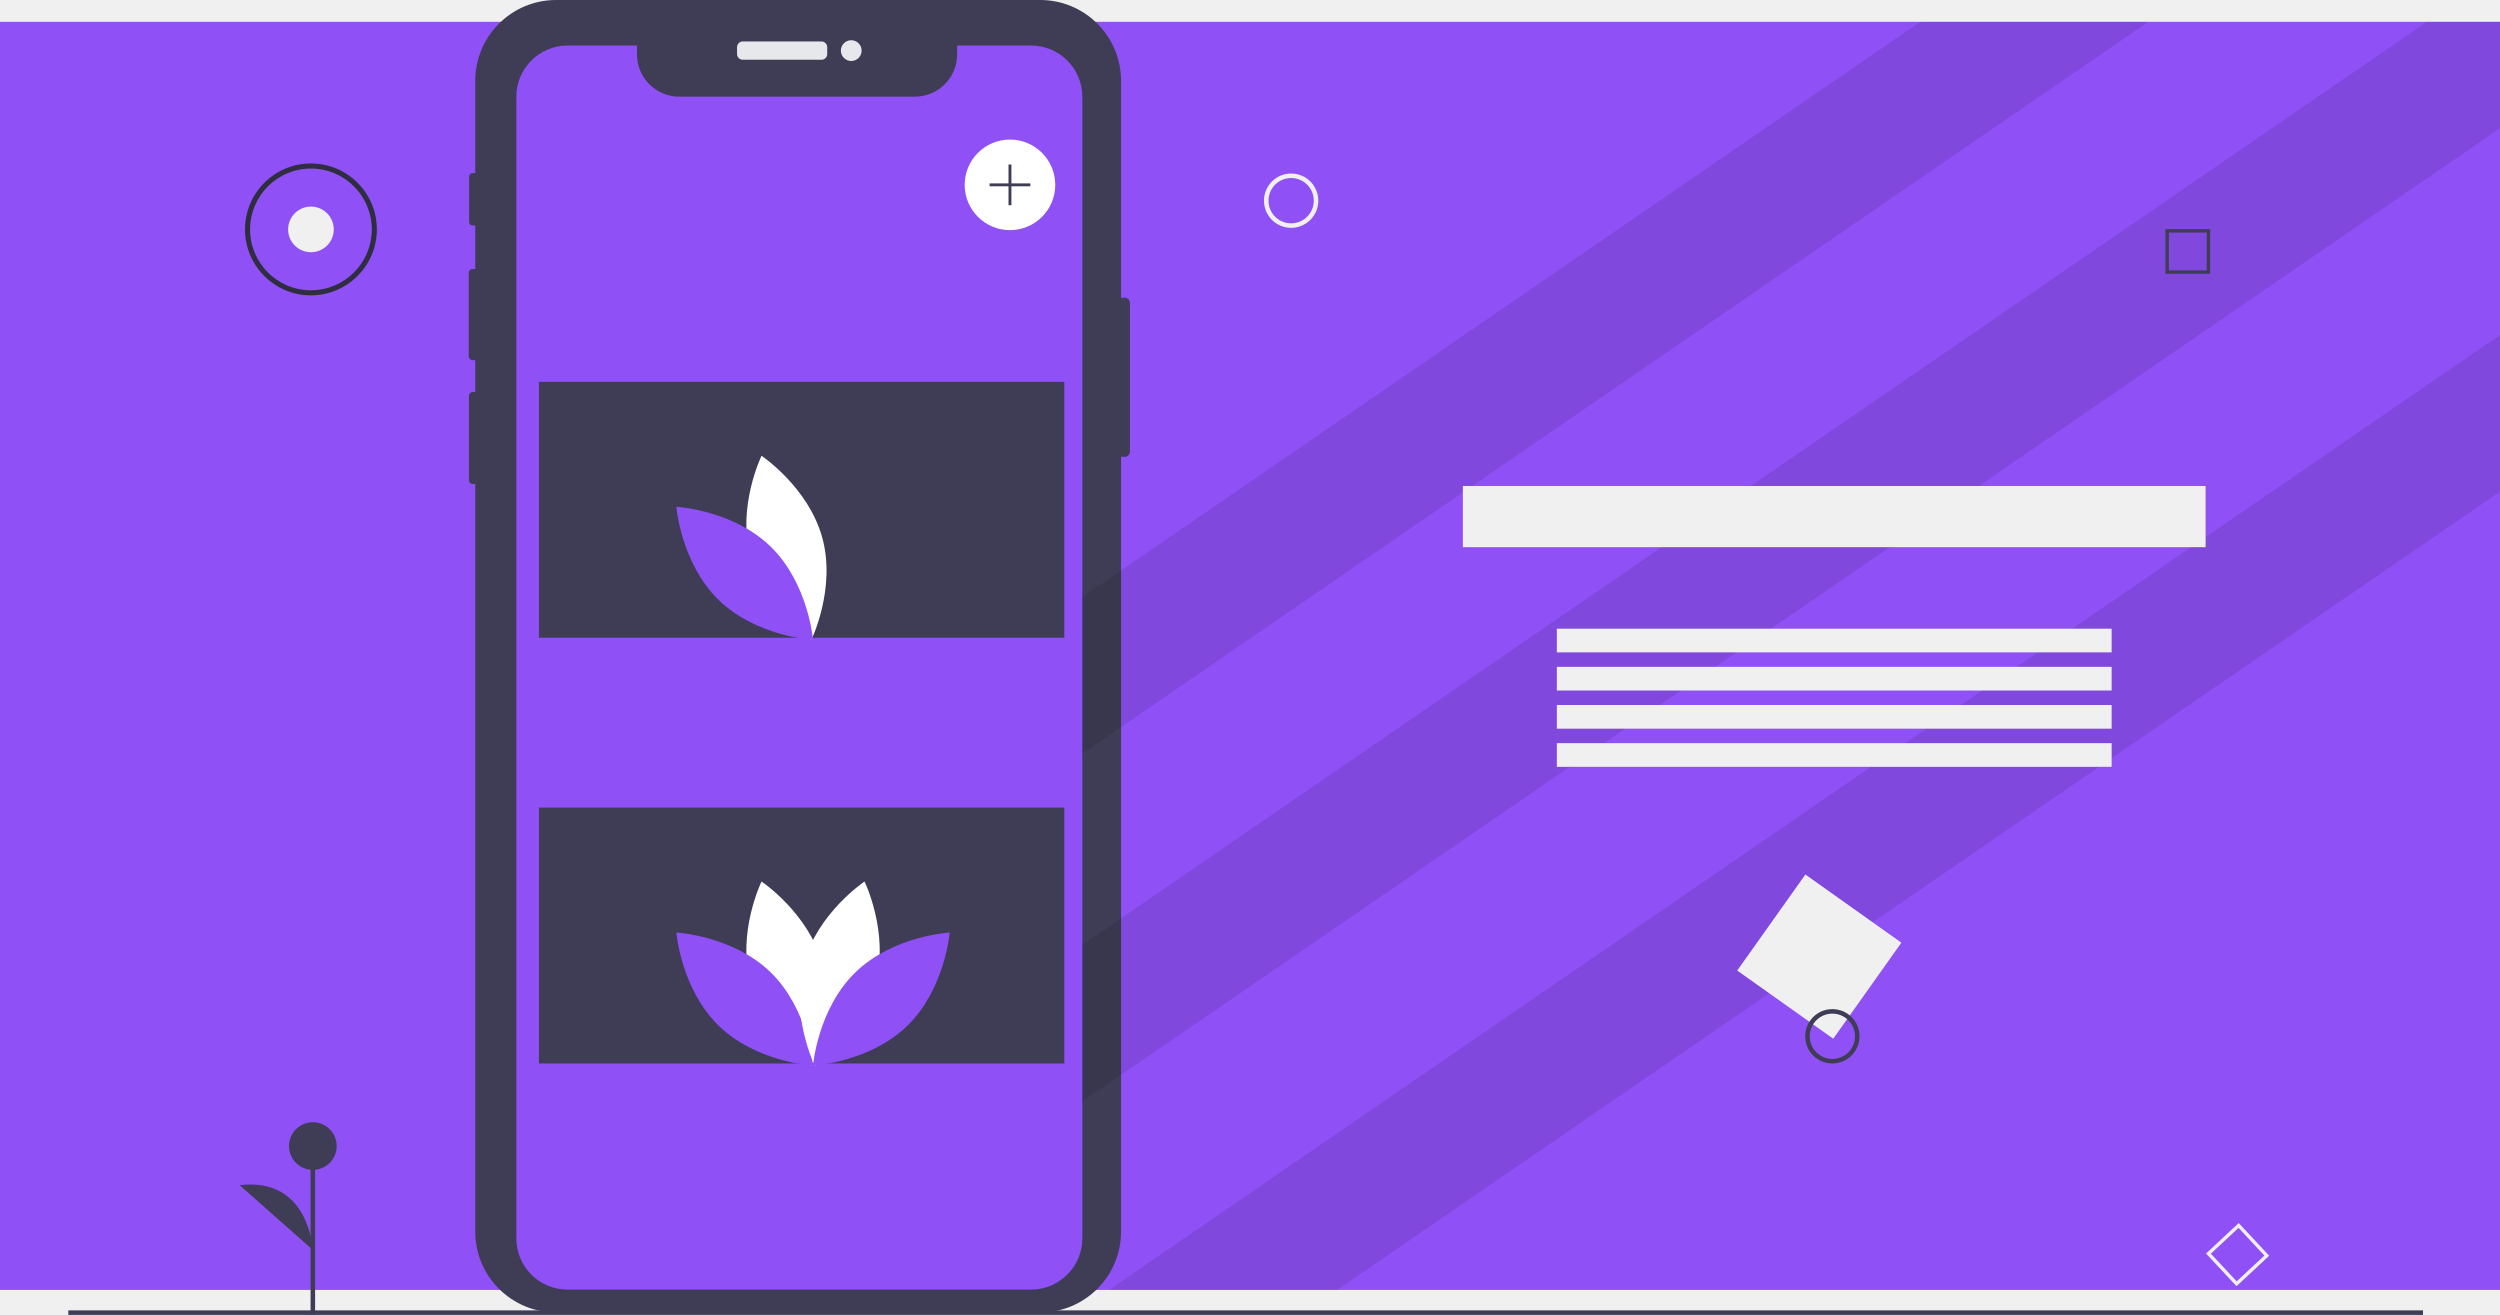
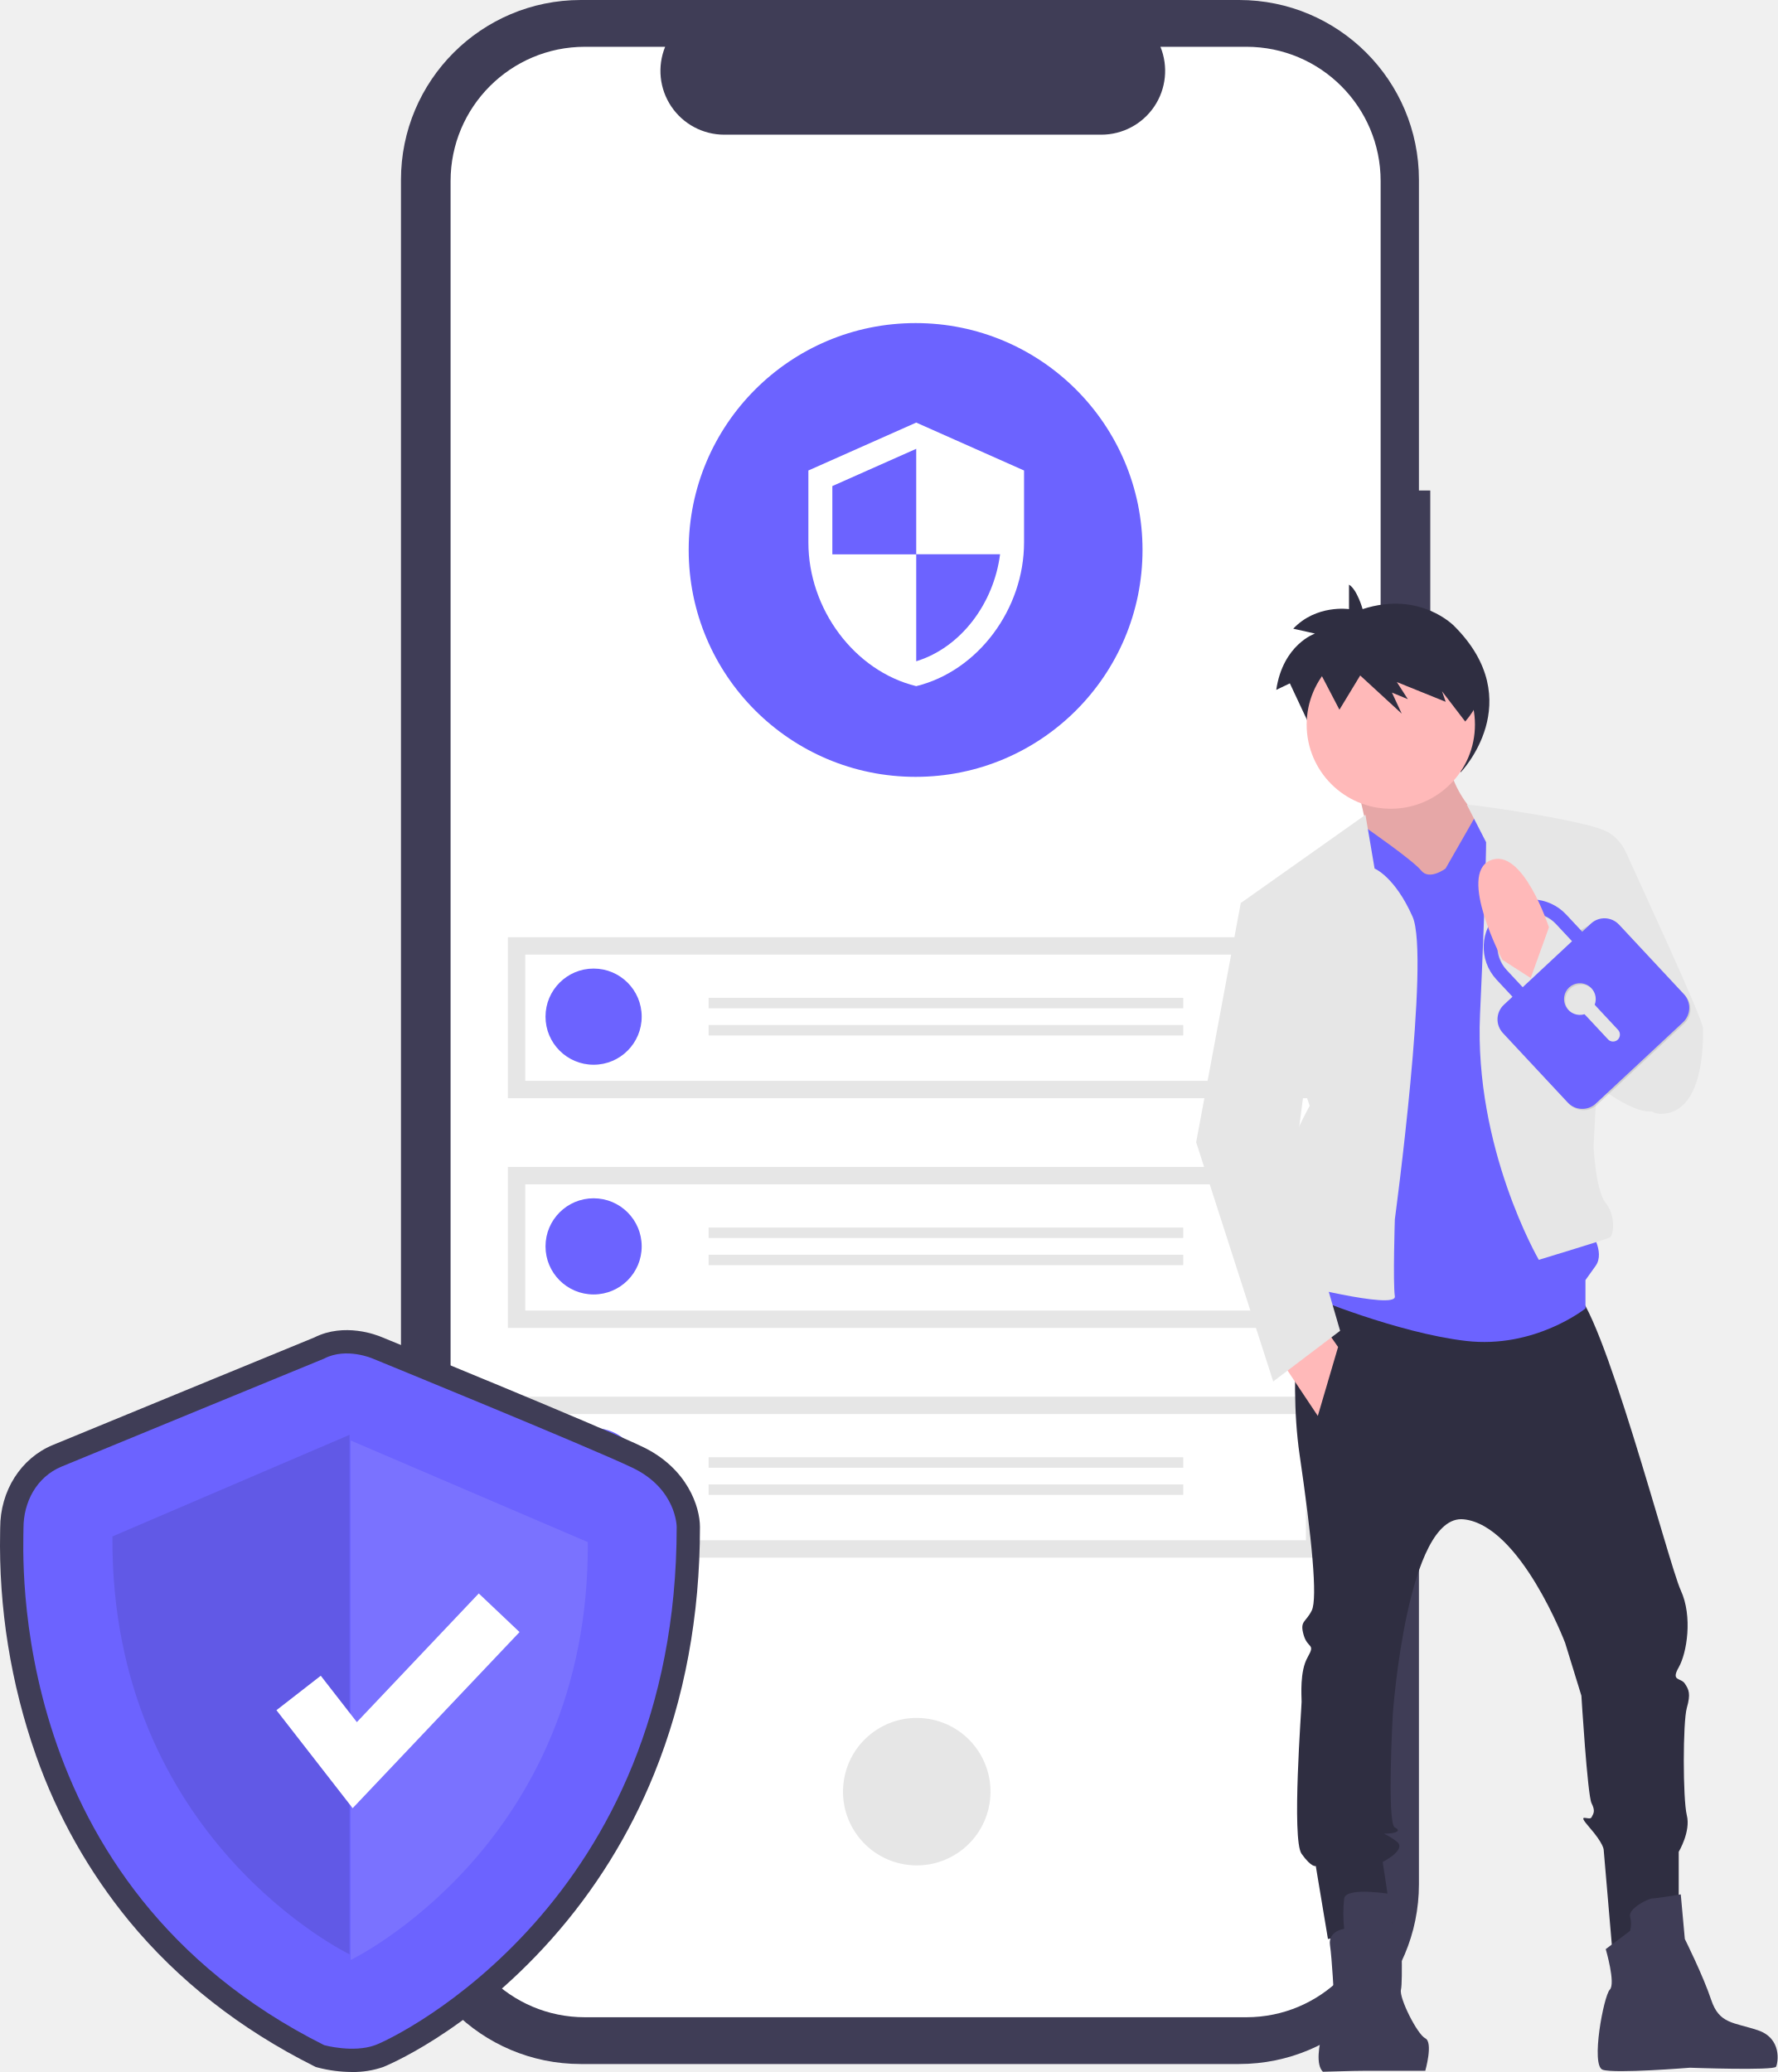
- <svg xmlns="http://www.w3.org/2000/svg" id="a07da818-cf00-4494-8aa7-da1849f04f60" data-name="Layer 1" width="1104" height="580.701" viewBox="0 0 1104 580.701">
-   <rect y="9.63" width="1104" height="560" fill="#8f50f5" />
-   <path d="M546.975,292.91v65.68a2.296,2.296,0,0,1-2.29,2.29h-1.63V703.03a35.702,35.702,0,0,1-35.7,35.7H293.565a35.693,35.693,0,0,1-35.69-35.7V372.88h-1.18a1.618,1.618,0,0,1-1.62-1.61V333.89a1.62,1.62,0,0,1,1.62-1.62h1.18V318.19H256.685a1.696,1.696,0,0,1-1.69-1.7V279.62a1.694,1.694,0,0,1,1.69-1.69H257.875V258.71h-1.21a1.498,1.498,0,0,1-1.5-1.5V237.09a1.507,1.507,0,0,1,1.5-1.51H257.875V194.84a35.691,35.691,0,0,1,35.69-35.69H507.355a35.7,35.7,0,0,1,35.7,35.69v95.78H544.685A2.296,2.296,0,0,1,546.975,292.91Z" transform="translate(-48 -159.15)" fill="#3f3d56" />
-   <polygon points="948.7 9.63 476.02 334.13 443.76 287.14 848 9.63 948.7 9.63" opacity="0.1" />
-   <polygon points="1104 9.63 1104 56.62 439.02 513.13 406.76 466.14 1071.75 9.63 1104 9.63" opacity="0.1" />
-   <polygon points="1104 147.95 1104 217.08 590.46 569.63 489.75 569.63 1104 147.95" opacity="0.1" />
-   <rect x="30.172" y="578.662" width="1039.828" height="2" fill="#3f3d56" />
-   <rect x="825.405" y="555.588" width="52" height="52" transform="translate(445.8152 -544.6524) rotate(35.37103)" fill="#f0f0f0" />
-   <path d="M857.172,628.772a12,12,0,1,1,12-12A12.014,12.014,0,0,1,857.172,628.772Zm0-22a10,10,0,1,0,10,10A10.011,10.011,0,0,0,857.172,606.772Z" transform="translate(-48 -159.15)" fill="#3f3d56" />
-   <path d="M618.172,259.772a12,12,0,1,1,12-12A12.014,12.014,0,0,1,618.172,259.772Zm0-22a10,10,0,1,0,10,10A10.011,10.011,0,0,0,618.172,237.772Z" transform="translate(-48 -159.15)" fill="#f0f0f0" />
-   <rect x="137.147" y="506.095" width="2" height="74.411" fill="#3f3d56" />
-   <circle cx="138.148" cy="506.094" r="10.523" fill="#3f3d56" />
-   <path d="M186.148,711.106s-1.503-32.332-32.32-28.574" transform="translate(-48 -159.15)" fill="#3f3d56" />
-   <rect x="325.479" y="18.307" width="39.823" height="8.086" rx="2.542" fill="#e6e8ec" />
-   <circle cx="375.91" cy="22.35" r="4.587" fill="#e6e8ec" />
-   <path d="M525.96,201.9v504.09a22.65,22.65,0,0,1-22.65,22.64H298.66a22.611,22.611,0,0,1-22.65-22.64v-504.09a22.649,22.649,0,0,1,22.65-22.65h30.63v3.93a18.65,18.65,0,0,0,18.65,18.65H452.02a18.65,18.65,0,0,0,18.65-18.65v-3.93h32.64A22.643,22.643,0,0,1,525.96,201.9Z" transform="translate(-48 -159.15)" fill="#8f50f5" />
-   <rect x="238" y="168.63" width="232" height="113" fill="#3f3d56" />
-   <rect x="238" y="356.63" width="232" height="113" fill="#3f3d56" />
-   <circle cx="446" cy="81.63" r="20" fill="#fff" />
-   <polygon points="455 80.987 446.643 80.987 446.643 72.63 445.357 72.63 445.357 80.987 437 80.987 437 82.273 445.357 82.273 445.357 90.63 446.643 90.63 446.643 82.273 455 82.273 455 80.987" fill="#3f3d56" />
-   <path d="M379.409,405.371c6.073,22.45,26.875,36.354,26.875,36.354s10.955-22.495,4.882-44.945-26.875-36.354-26.875-36.354S373.335,382.921,379.409,405.371Z" transform="translate(-48 -159.15)" fill="#fff" />
-   <path d="M388.333,400.546c16.665,16.223,18.7,41.16,18.7,41.16s-24.984-1.364-41.648-17.587-18.7-41.16-18.7-41.16S371.668,384.323,388.333,400.546Z" transform="translate(-48 -159.15)" fill="#8f50f5" />
-   <path d="M379.409,593.371c6.073,22.45,26.875,36.354,26.875,36.354s10.955-22.495,4.882-44.945-26.875-36.354-26.875-36.354S373.335,570.921,379.409,593.371Z" transform="translate(-48 -159.15)" fill="#fff" />
-   <path d="M388.333,588.546c16.665,16.223,18.7,41.16,18.7,41.16s-24.984-1.364-41.648-17.587-18.7-41.16-18.7-41.16S371.668,572.323,388.333,588.546Z" transform="translate(-48 -159.15)" fill="#8f50f5" />
-   <path d="M434.657,593.371c-6.073,22.45-26.875,36.354-26.875,36.354s-10.955-22.495-4.882-44.945,26.875-36.354,26.875-36.354S440.731,570.921,434.657,593.371Z" transform="translate(-48 -159.15)" fill="#fff" />
-   <path d="M425.733,588.546c-16.665,16.223-18.7,41.16-18.7,41.16s24.984-1.364,41.648-17.587,18.7-41.16,18.7-41.16S442.398,572.323,425.733,588.546Z" transform="translate(-48 -159.15)" fill="#8f50f5" />
-   <path d="M1024,280.062h-19.741V260.321H1024Zm-18.223-1.519h16.704v-16.704H1005.777Z" transform="translate(-48 -159.15)" fill="#3f3d56" />
-   <path d="M1035.644,727.142l-13.465-14.436,14.436-13.465,13.465,14.436ZM1024.325,712.78l11.394,12.215,12.215-11.394-11.394-12.215Z" transform="translate(-48 -159.15)" fill="#f0f0f0" />
-   <circle cx="137.31" cy="101.307" r="10.079" fill="#f0f0f0" />
-   <path d="M185.31,289.573a29.116,29.116,0,1,1,29.116-29.116A29.149,29.149,0,0,1,185.31,289.573Zm0-55.992a26.876,26.876,0,1,0,26.876,26.876A26.907,26.907,0,0,0,185.31,233.581Z" transform="translate(-48 -159.15)" fill="#2f2e41" />
-   <rect x="646" y="214.63" width="328" height="27" fill="#f0f0f0" />
-   <rect x="687.5" y="277.63" width="245" height="10.457" fill="#f0f0f0" />
-   <rect x="687.5" y="294.477" width="245" height="10.457" fill="#f0f0f0" />
-   <rect x="687.5" y="311.325" width="245" height="10.457" fill="#f0f0f0" />
-   <rect x="687.5" y="328.173" width="245" height="10.457" fill="#f0f0f0" />
+ <svg xmlns="http://www.w3.org/2000/svg" width="626.715" height="730.589" viewBox="0 0 626.715 730.589">
+   <g transform="translate(-828 -175)">
+     <g transform="translate(464.996 175)">
+       <path d="M971.763,257.784h-4V148.239a63.4,63.4,0,0,0-63.4-63.4H672.276a63.4,63.4,0,0,0-63.4,63.4V749.213a63.4,63.4,0,0,0,63.4,63.4H904.362a63.4,63.4,0,0,0,63.4-63.4V335.76h4Z" transform="translate(-104.506 -84.839)" fill="#3f3d56" />
+       <path d="M906.921,101.332H876.626A22.5,22.5,0,0,1,855.8,132.326H722.839a22.5,22.5,0,0,1-20.827-30.991h-28.3a47.348,47.348,0,0,0-47.348,47.348h0V748.772a47.348,47.348,0,0,0,47.348,47.348h233.2a47.348,47.348,0,0,0,47.348-47.348h0V148.68a47.348,47.348,0,0,0-47.348-47.348h0Z" transform="translate(-104.506 -84.839)" fill="#fff" />
+       <circle cx="26" cy="26" r="26" transform="translate(656.382 653.242) rotate(-80.783)" fill="#e6e6e6" />
+       <rect width="287.492" height="56.761" transform="translate(542.06 330.46)" fill="#e6e6e6" />
+       <path d="M652.7,465.932H927.93v-44.5H652.7Z" transform="translate(-104.506 -84.839)" fill="#fff" />
+       <path d="M676.789,426.357a16.955,16.955,0,1,1-16.955,16.955A16.955,16.955,0,0,1,676.789,426.357Z" transform="translate(-104.506 -84.839)" fill="#6c63ff" />
+       <rect width="167.335" height="3.686" transform="translate(612.827 351.838)" fill="#e6e6e6" />
+       <rect width="167.335" height="3.686" transform="translate(612.827 361.421)" fill="#e6e6e6" />
+       <rect width="287.492" height="56.761" transform="translate(542.06 411.46)" fill="#e6e6e6" />
+       <path d="M652.7,546.932H927.93v-44.5H652.7Z" transform="translate(-104.506 -84.839)" fill="#fff" />
+       <circle cx="16.955" cy="16.955" r="16.955" transform="translate(555.328 422.518)" fill="#6c63ff" />
+       <rect width="167.335" height="3.686" transform="translate(612.827 432.838)" fill="#e6e6e6" />
+       <rect width="167.335" height="3.686" transform="translate(612.827 442.421)" fill="#e6e6e6" />
+       <rect width="287.492" height="56.761" transform="translate(542.06 492.46)" fill="#e6e6e6" />
+       <path d="M652.7,627.932H927.93v-44.5H652.7Z" transform="translate(-104.506 -84.839)" fill="#fff" />
+       <circle cx="16.955" cy="16.955" r="16.955" transform="translate(555.328 503.518)" fill="#6c63ff" />
+       <rect width="167.335" height="3.686" transform="translate(612.827 513.838)" fill="#e6e6e6" />
+       <rect width="167.335" height="3.686" transform="translate(612.827 523.421)" fill="#e6e6e6" />
+       <circle cx="80" cy="80" r="80" transform="translate(605.806 113.918)" fill="#6c63ff" />
+       <path d="M829.094,252.147l-37.7,28.062a1.787,1.787,0,0,1-2.159,0l-37.7-28.062a3.59,3.59,0,0,1,2.875-2.367L790.312,276.5l35.907-26.719a3.589,3.589,0,0,1,2.875,2.367Z" transform="translate(-104.506 -84.839)" fill="#6c63ff" />
+       <path d="M44.445,3.856,6.427,20.753V46.1c0,23.465,16.2,45.347,38.018,50.69C66.262,91.445,82.462,69.563,82.462,46.1V20.753Zm0,46.424H74.014c-2.239,17.4-13.834,32.906-29.569,37.743v-37.7H14.875V26.244L44.445,13.107V50.28Z" transform="translate(641.577 145.144)" fill="#fff" />
+     </g>
+     <g transform="translate(1249.713 381.146)">
+       <path d="M770.621,178.331s-1.918-6.9-4.8-8.631v8.631s-11.508-1.726-19.66,6.9l7.672,1.726s-11.269,3.74-13.666,19.851l4.8-2.3,12.947,27.619,8.152-14.96,16.3,16.686-3.836-9.206,6.234,2.877-4.316-7.48,19.181,8.631-1.439-4.6,7.028,11.776s24.141-25.01-2.233-51.478C802.988,184.373,791,171.714,770.621,178.331Z" transform="translate(-711.934 -169.701)" fill="#2f2e41" />
+       <path d="M773.81,251s7.148,27.164,5,30.738,20.73,22.875,20.73,22.875l22.16-4.289,1.43-30.738S803.114,252.43,807.4,239.563Z" transform="translate(-717.337 -180.921)" fill="#ffb9b9" />
+       <path d="M773.81,251s7.148,27.164,5,30.738,20.73,22.875,20.73,22.875l22.16-4.289,1.43-30.738S803.114,252.43,807.4,239.563Z" transform="translate(-717.337 -180.921)" opacity="0.1" />
+       <path d="M751.089,457.578s-5.719,35.742-1.43,65.05,6.434,50.753,4.289,55.042-4.289,3.574-2.859,8.578,4.289,2.859,1.43,7.863-2.144,13.582-2.144,15.726-3.574,48.609,0,53.613,5,4.289,5,4.289l4.289,25.734,22.875-3.574-3.574-23.59s8.578-4.289,5-7.148-5.719-2.859-3.574-2.859,5.719-.715,2.859-2.145-.715-40.031-.715-40.031,5-70.769,25.019-68.624S843.3,589.108,843.3,589.108l5.719,18.586s2.144,35.027,3.574,37.886.715,3.574,0,5-5.719-2.145-.715,3.574,5,7.863,5,7.863l3.217,37.529L883.334,684.9V662.74s4.289-7.148,2.859-12.867-1.43-32.883,0-37.886.715-6.434-.715-8.578-5-.715-2.145-5.719,5-17.871.715-27.164-27.879-100.792-37.886-105.8S751.089,457.578,751.089,457.578Z" transform="translate(-713.202 -215.934)" fill="#2f2e41" />
+       <path d="M784.129,719.694s-16.441-2.859-17.156,1.43a48.942,48.942,0,0,0,0,10.722s-5.719.715-5,5.719,1.43,18.586,1.43,18.586-8.935,21.088-3.932,26.092c.05.05,9.871-.357,15.516-.357H795.57s2.859-10.008,0-11.437-9.293-14.3-8.578-17.156,0-23.59,0-23.59l-3.157.178Z" transform="translate(-714.789 -257.881)" fill="#3f3d56" />
+       <path d="M886.594,732.74l-8.578,6.434s3.574,12.152,1.43,14.3-6.791,26.807-2.5,28.236,30.738-.715,30.738-.715,29.666,1.072,30.38-.357,2.145-10.008-6.433-12.867-13.582-2.144-16.441-10.723S905.9,735.6,905.9,735.6l-1.43-15.726s-8.578,1.43-10.008,1.43-8.578,3.574-7.863,6.434a9.727,9.727,0,0,1,0,5Z" transform="translate(-733.618 -258.06)" fill="#3f3d56" />
+       <circle cx="29.666" cy="29.666" r="29.666" transform="translate(38.959 19.686)" fill="#ffb9b9" />
+       <path d="M802.117,285.32l10.723-18.742s25.019-1.274,26.449,1.586,13.582,144.4,13.582,144.4,5.719,7.863,2.144,12.867l-3.574,5v10.008s-17.871,14.3-42.175,11.437-55.042-15.726-55.042-15.726l6.434-40.031-.715-117.948,14.4-7.02s16.335,11.309,19.194,14.883S802.117,285.32,802.117,285.32Z" transform="translate(-714.191 -185.214)" fill="#6c63ff" />
+       <path d="M772.447,285.335l-3.217-18.943-43.963,31.1,24.3,71.484s-15.012,27.164-12.152,37.172,4.289,25.019,4.289,25.019,38.6,10.008,37.886,5,0-27.164,0-27.164,12.5-92.574,6.249-106.691S772.447,285.335,772.447,285.335Z" transform="translate(-709.541 -185.229)" fill="#e6e6e6" />
+       <path d="M827.013,275.355l-6.791-13.225c0-.414,48.249,6.26,50.4,10.365L864.9,382.581s.715,15.726,4.289,20.015,2.859,11.437,1.43,12.152-25.019,7.863-25.019,7.863-22.875-39.316-20.73-86.5S827.013,275.355,827.013,275.355Z" transform="translate(-724.791 -184.542)" fill="#e6e6e6" />
+       <path d="M869.768,275.025l7.571-1.612a16.011,16.011,0,0,1,6.726,7.33c2.145,5,27.164,58.617,27.164,62.191s.715,30.023-15.012,30.023-27.879-67.2-27.879-67.2Z" transform="translate(-732.518 -186.357)" fill="#e6e6e6" />
+       <path d="M624.055,388.761l12.867,19.3,7.148-24.3-5-7.148Z" transform="translate(-594.031 -114.95)" fill="#ffb9b9" />
+       <path d="M610.447,199.337l-6.433-.714-15.727,84.35,27.164,84.351,23.59-17.871L622.6,292.981l5.718-43.6Z" transform="translate(-588.287 -86.365)" fill="#e6e6e6" />
+       <path d="M814.389,213.785c-3.928-14.318-16.212-24.768-30.767-24.768a31.329,31.329,0,0,0-25.655,13.814l7.34,14.066,7.319-12.066,14.637,13.458-3.444-7.425,5.6,2.32-3.875-6.033,17.22,6.961-1.292-3.713,8.18,10.674A32.178,32.178,0,0,0,814.389,213.785Z" transform="translate(-714.793 -172.803)" fill="#2f2e41" />
+       <path d="M746.261,210.865l19.261,16.793-9.968-21.8Z" transform="translate(-613.658 -87.527)" opacity="0.1" />
+       <path d="M900.48,349.566,850.441,310.25,832.57,336.7s47.179,50.039,57.9,40.031S900.48,349.566,900.48,349.566Z" transform="translate(-726.774 -192.273)" fill="#e6e6e6" />
+     </g>
+     <g transform="translate(828.005 644)">
+       <path d="M314.557,419.585a48.454,48.454,0,0,1-12.012-1.554l-.773-.214-.717-.359c-25.933-13-47.811-30.177-65.027-51.046a193.241,193.241,0,0,1-32.833-58.3,224.4,224.4,0,0,1-12.689-79.049c.011-.565.02-1,.02-1.3,0-13.075,7.258-24.547,18.489-29.227,8.6-3.582,86.647-35.64,92.286-37.957,10.62-5.322,21.951-.88,23.764-.1,4.067,1.663,76.22,31.174,91.812,38.6,16.069,7.652,20.357,21.4,20.357,28.315,0,31.312-5.423,60.575-16.118,86.977a201.394,201.394,0,0,1-36.192,58.328c-29.545,33.249-59.1,45.035-59.383,45.139a32.291,32.291,0,0,1-10.983,1.754Zm-6.95-17.215c2.562.574,8.461,1.436,12.306.034,4.884-1.781,29.619-14.608,52.734-40.62,31.936-35.939,48.14-81.117,48.164-134.281-.057-1.077-.822-8.759-10.995-13.6-15.29-7.281-90.286-37.947-91.042-38.256l-.207-.088c-1.572-.659-6.574-2.046-10.021-.239l-.69.322c-.836.343-83.687,34.372-92.524,38.054-6.181,2.575-8.383,8.956-8.383,14.068,0,.374-.01.917-.023,1.619-.706,36.376,7.712,125.886,100.683,172.989Z" transform="translate(-190.465 -158)" fill="#3f3d56" />
+       <path d="M309.261,172.579s-83.6,34.338-92.562,38.07-13.436,12.69-13.436,21.648-6.718,125.843,106,182.356c0,0,10.23,2.831,17.992,0s106.3-50.6,106.3-182.73c0,0,0-13.436-15.676-20.9s-91.466-38.443-91.466-38.443S317.1,168.474,309.261,172.579Z" transform="translate(-194.99 -162.535)" fill="#6c63ff" />
+       <path d="M335.556,215.286V398.465s-84.351-40.6-83.6-147.348Z" transform="translate(-212.328 -178.369)" opacity="0.1" />
+       <path d="M251.946,215.286V398.465s84.351-40.6,83.6-147.348Z" transform="translate(-128.328 -176.37)" fill="#fff" opacity="0.1" />
+       <path d="M178.105,219.8l-26.87-34.549L166.861,173.1l12.723,16.358,42.98-45.372,14.373,13.617Z" transform="translate(-53.777 -51.234)" fill="#fff" />
+     </g>
+     <g transform="translate(1169.776 578.166) rotate(-43)">
+       <path d="M577.147,273.92h-4.206v-8.17a16.8,16.8,0,1,0-33.6-.227v8.4h-4.2a7.021,7.021,0,0,0-7,7v33.592a7.021,7.021,0,0,0,7,7h42a7.018,7.018,0,0,0,7-7V280.92A7.018,7.018,0,0,0,577.147,273.92ZM558.6,295.758v12.031a2.511,2.511,0,0,1-2.328,2.521,2.455,2.455,0,0,1-2.57-2.452V295.751a5.587,5.587,0,1,1,4.9,0Zm9.449-21.837H544.244v-8.4a11.9,11.9,0,0,1,23.8,0Z" transform="translate(-364.037 -180.546)" opacity="0.1" />
+       <path d="M577.147,271.92h-4.206v-8.17a16.8,16.8,0,1,0-33.6-.227v8.4h-4.2a7.021,7.021,0,0,0-7,7v33.592a7.021,7.021,0,0,0,7,7h42a7.018,7.018,0,0,0,7-7V278.92A7.018,7.018,0,0,0,577.147,271.92ZM558.6,293.757v12.031a2.511,2.511,0,0,1-2.328,2.52,2.455,2.455,0,0,1-2.57-2.452V293.751a5.587,5.587,0,1,1,4.9,0Zm9.449-21.837H544.244v-8.4a11.9,11.9,0,0,1,23.8,0Z" transform="translate(-364.037 -179.167)" fill="#6c63ff" />
+     </g>
+     <path d="M849.948,309.03s-9.293-28.594-20.73-23.59,4.289,35.027,4.289,35.027l10.008,6.434Z" transform="translate(524.147 192.952)" fill="#ffb9b9" />
+   </g>
</svg>
